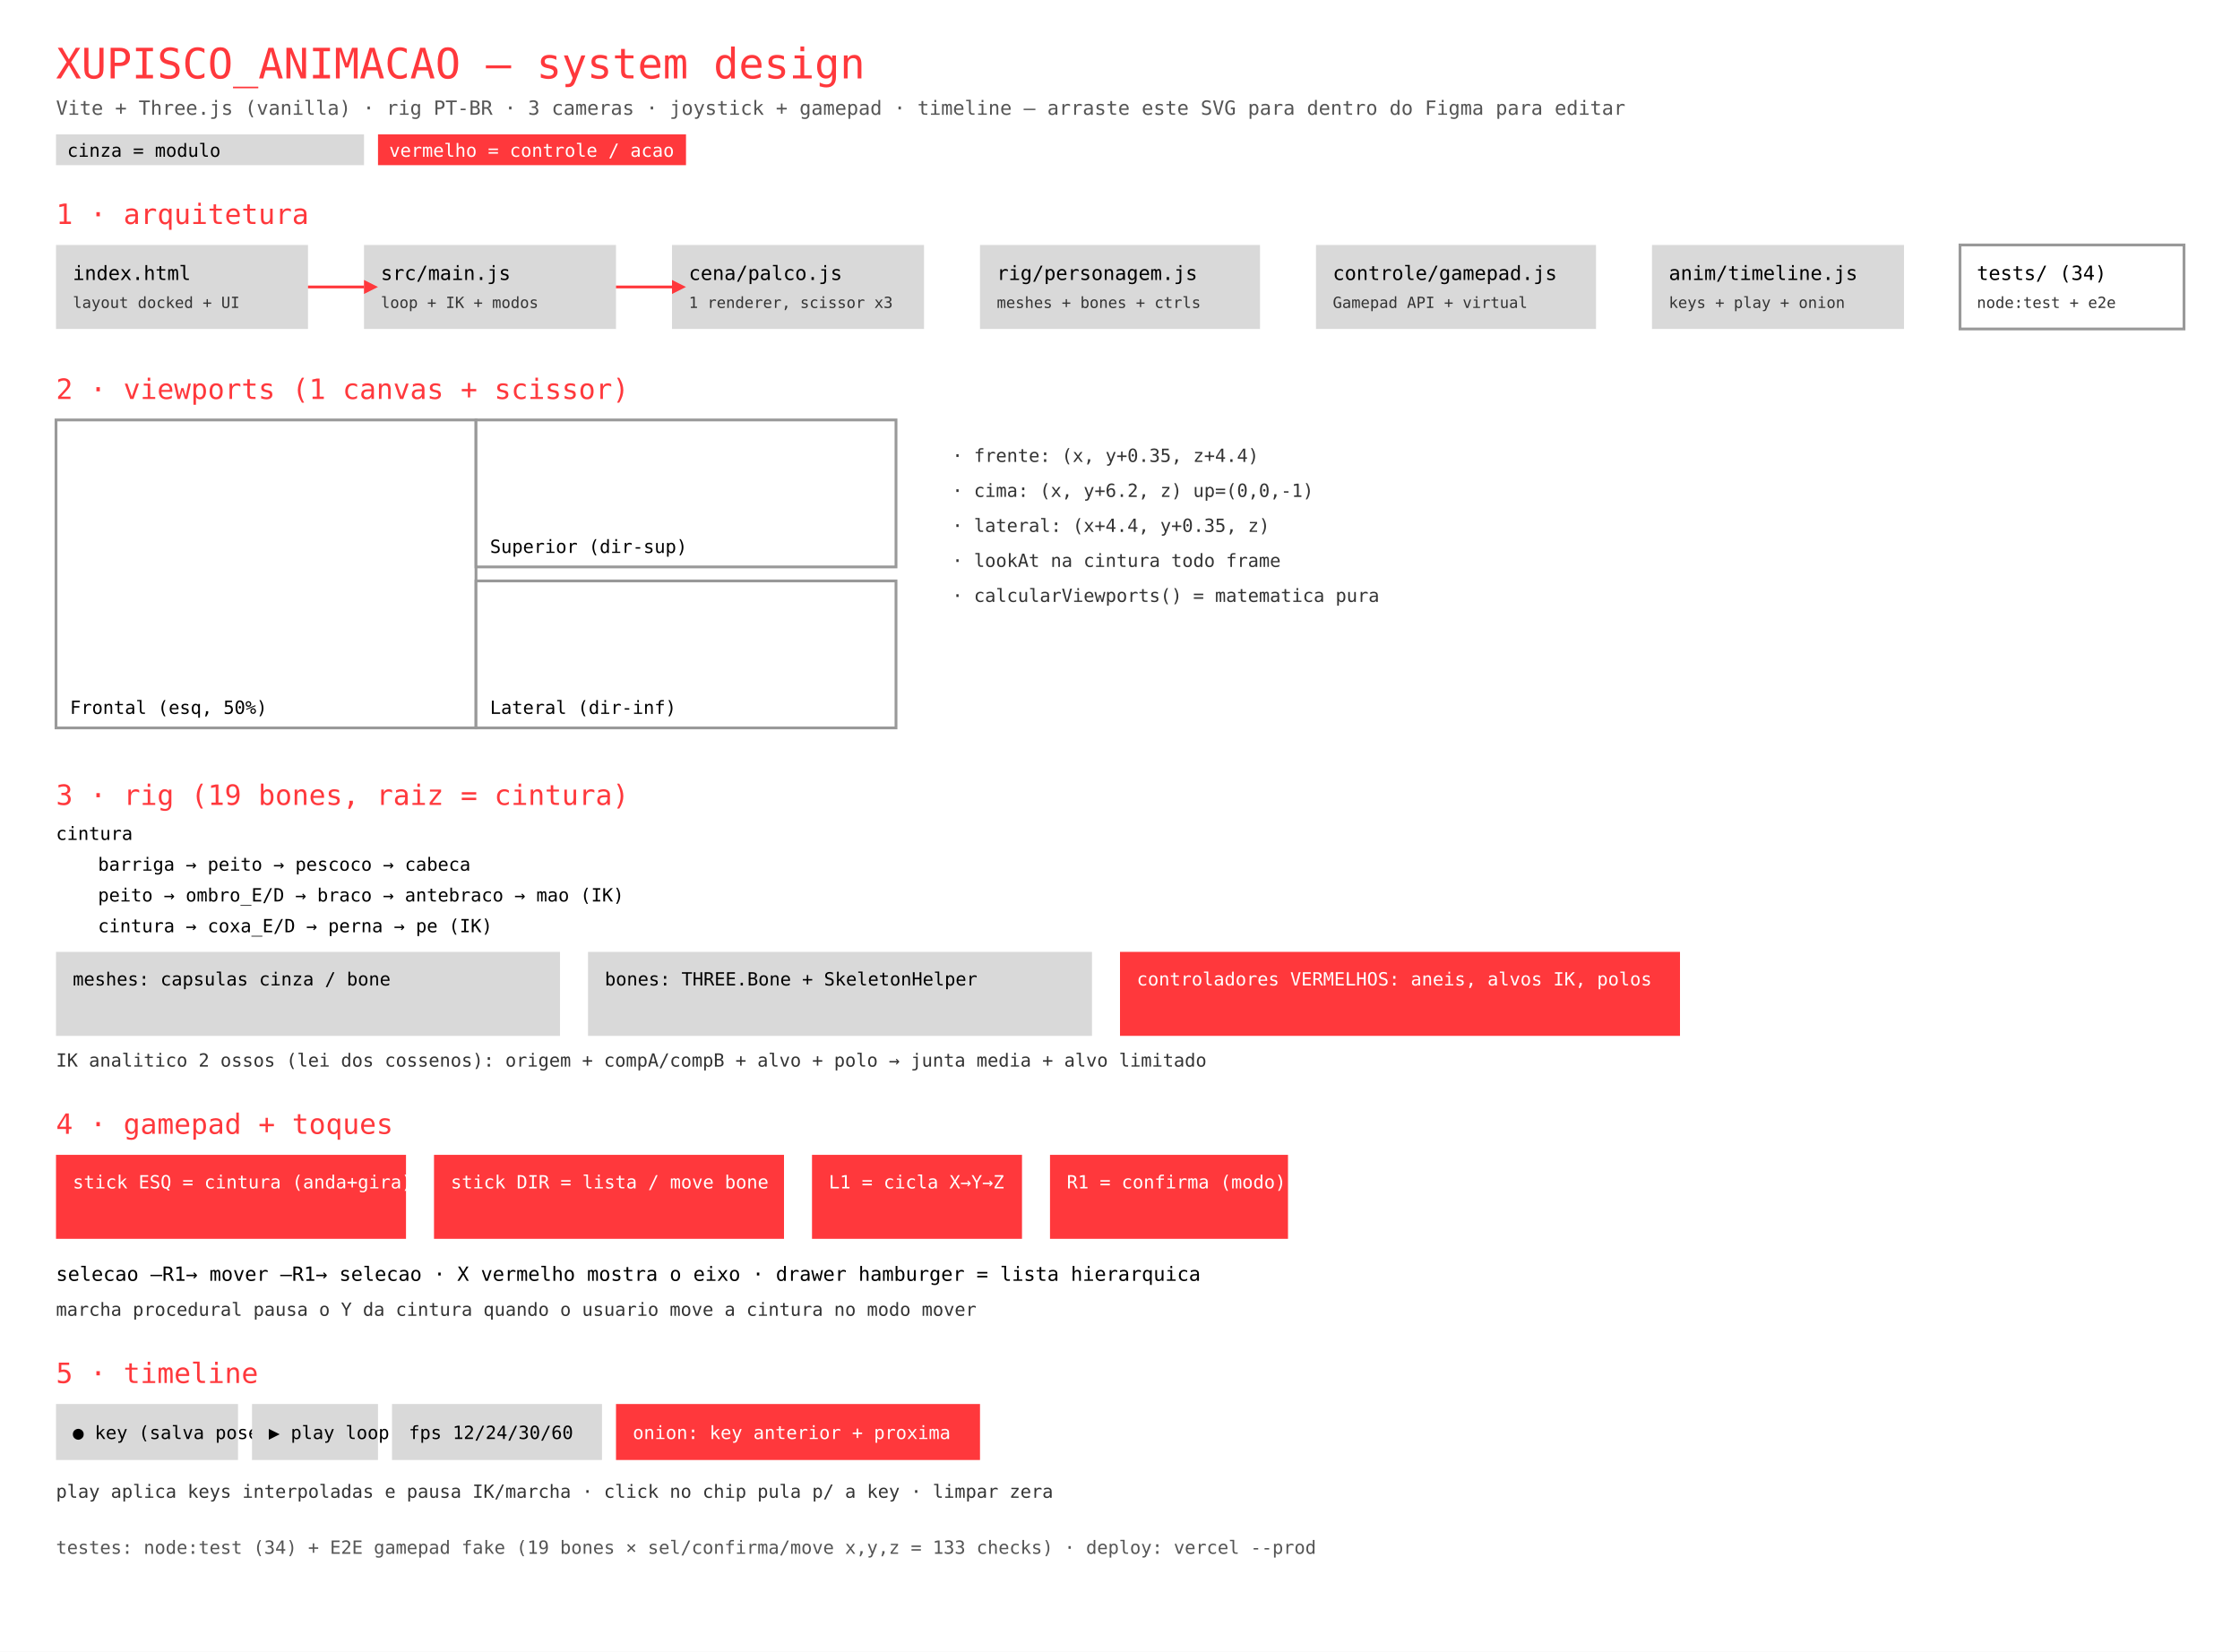
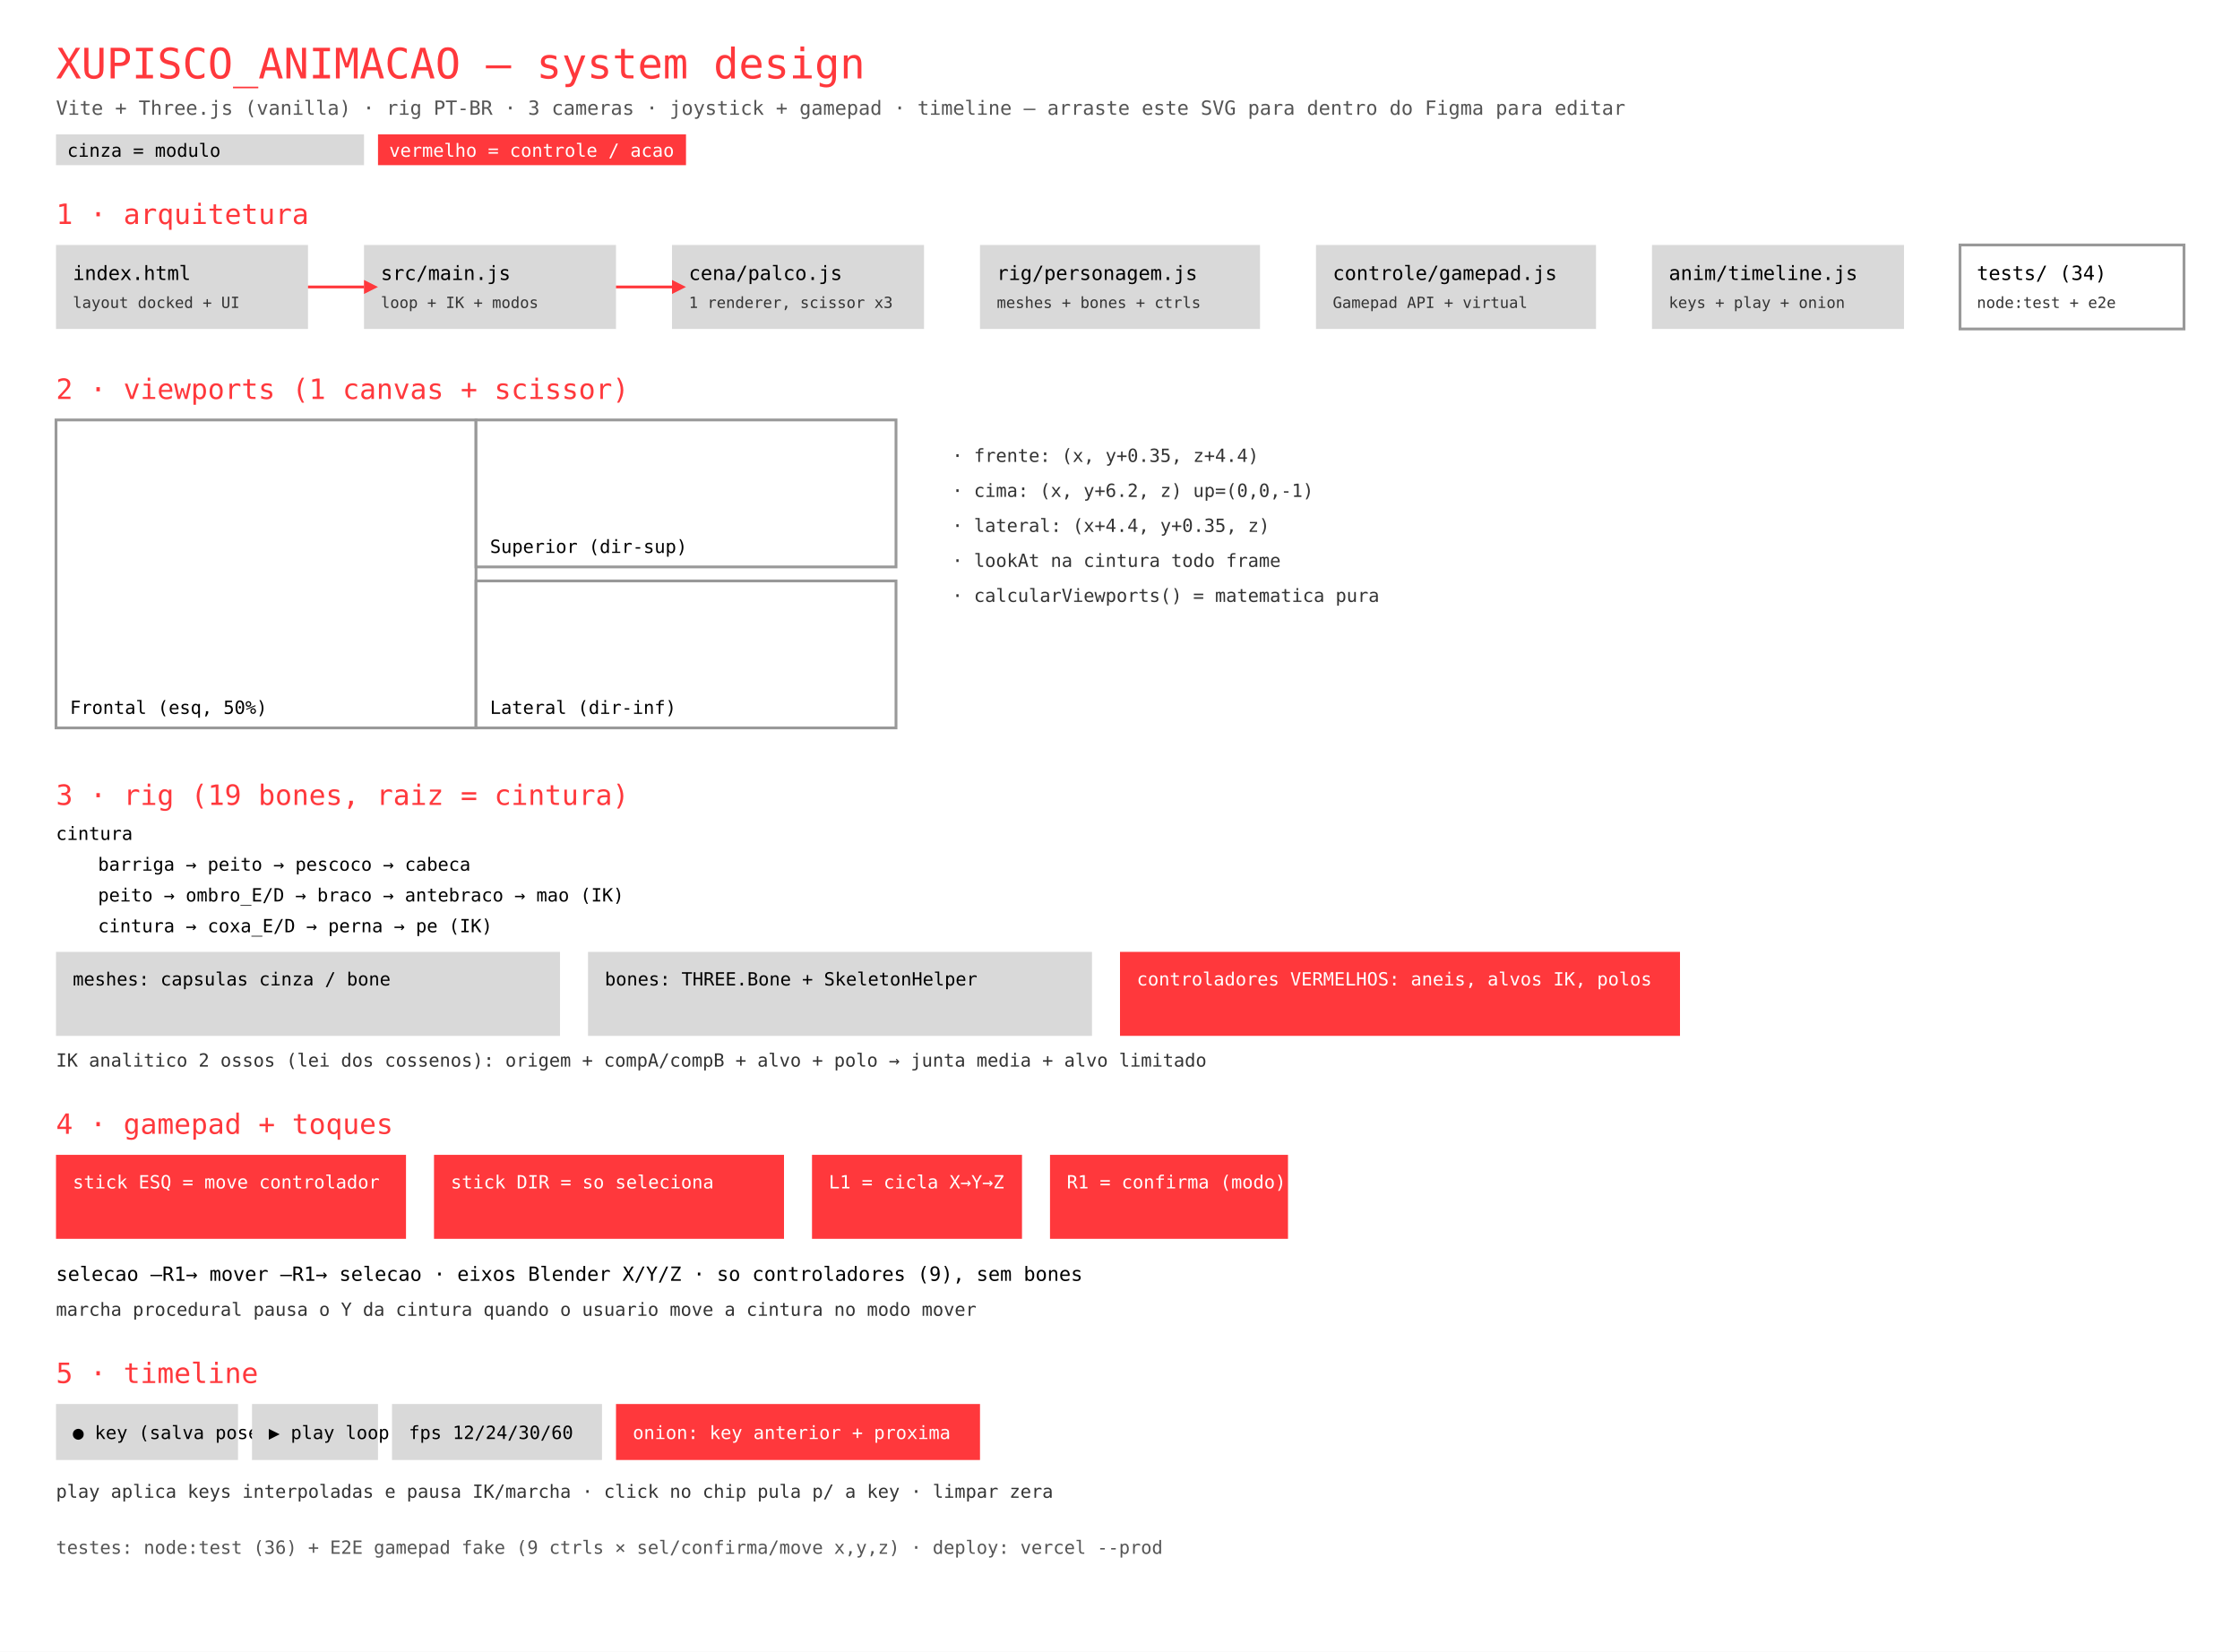
<svg xmlns="http://www.w3.org/2000/svg" width="1600" height="1180" viewBox="0 0 1600 1180" font-family="monospace">
  <rect x="0" y="0" width="1600" height="1180" fill="#ffffff" />
  <g id="titulo">
    <text x="40" y="56" font-size="30" fill="#ff383c">XUPISCO_ANIMACAO — system design</text>
    <text x="40" y="82" font-size="14" fill="#555555">Vite + Three.js (vanilla) · rig PT-BR · 3 cameras · joystick + gamepad · timeline — arraste este SVG para dentro do Figma para editar</text>
    <rect x="40" y="96" width="220" height="22" fill="#d9d9d9" />
    <text x="48" y="112" font-size="13" fill="#000000">cinza = modulo</text>
    <rect x="270" y="96" width="220" height="22" fill="#ff383c" />
    <text x="278" y="112" font-size="13" fill="#ffffff">vermelho = controle / acao</text>
  </g>
  <g id="arquitetura">
    <text x="40" y="160" font-size="20" fill="#ff383c">1 · arquitetura</text>
    <rect x="40" y="175" width="180" height="60" fill="#d9d9d9" />
    <text x="52" y="200" font-size="14" fill="#000000">index.html</text>
    <text x="52" y="220" font-size="11" fill="#333333">layout docked + UI</text>
    <rect x="260" y="175" width="180" height="60" fill="#d9d9d9" />
    <text x="272" y="200" font-size="14" fill="#000000">src/main.js</text>
    <text x="272" y="220" font-size="11" fill="#333333">loop + IK + modos</text>
    <rect x="480" y="175" width="180" height="60" fill="#d9d9d9" />
    <text x="492" y="200" font-size="14" fill="#000000">cena/palco.js</text>
    <text x="492" y="220" font-size="11" fill="#333333">1 renderer, scissor x3</text>
    <rect x="700" y="175" width="200" height="60" fill="#d9d9d9" />
    <text x="712" y="200" font-size="14" fill="#000000">rig/personagem.js</text>
    <text x="712" y="220" font-size="11" fill="#333333">meshes + bones + ctrls</text>
    <rect x="940" y="175" width="200" height="60" fill="#d9d9d9" />
    <text x="952" y="200" font-size="14" fill="#000000">controle/gamepad.js</text>
    <text x="952" y="220" font-size="11" fill="#333333">Gamepad API + virtual</text>
    <rect x="1180" y="175" width="180" height="60" fill="#d9d9d9" />
    <text x="1192" y="200" font-size="14" fill="#000000">anim/timeline.js</text>
    <text x="1192" y="220" font-size="11" fill="#333333">keys + play + onion</text>
    <rect x="1400" y="175" width="160" height="60" fill="#ffffff" stroke="#999999" stroke-width="2" />
    <text x="1412" y="200" font-size="14" fill="#000000">tests/ (34)</text>
    <text x="1412" y="220" font-size="11" fill="#333333">node:test + e2e</text>
    <line x1="220" y1="205" x2="260" y2="205" stroke="#ff383c" stroke-width="2" />
    <polygon points="260,200 260,210 270,205" fill="#ff383c" />
    <line x1="440" y1="205" x2="480" y2="205" stroke="#ff383c" stroke-width="2" />
    <polygon points="480,200 480,210 490,205" fill="#ff383c" />
  </g>
  <g id="viewports">
    <text x="40" y="285" font-size="20" fill="#ff383c">2 · viewports (1 canvas + scissor)</text>
    <rect x="40" y="300" width="300" height="220" fill="#ffffff" stroke="#999999" stroke-width="2" />
    <text x="50" y="510" font-size="13" fill="#000000">Frontal (esq, 50%)</text>
    <rect x="340" y="300" width="300" height="105" fill="#ffffff" stroke="#999999" stroke-width="2" />
    <text x="350" y="395" font-size="13" fill="#000000">Superior (dir-sup)</text>
    <rect x="340" y="415" width="300" height="105" fill="#ffffff" stroke="#999999" stroke-width="2" />
    <text x="350" y="510" font-size="13" fill="#000000">Lateral (dir-inf)</text>
    <text x="680" y="330" font-size="13" fill="#333333">· frente: (x, y+0.35, z+4.4)</text>
    <text x="680" y="355" font-size="13" fill="#333333">· cima: (x, y+6.2, z) up=(0,0,-1)</text>
    <text x="680" y="380" font-size="13" fill="#333333">· lateral: (x+4.4, y+0.35, z)</text>
    <text x="680" y="405" font-size="13" fill="#333333">· lookAt na cintura todo frame</text>
    <text x="680" y="430" font-size="13" fill="#333333">· calcularViewports() = matematica pura</text>
  </g>
  <g id="rig">
    <text x="40" y="575" font-size="20" fill="#ff383c">3 · rig (19 bones, raiz = cintura)</text>
    <text x="40" y="600" font-size="13" fill="#000000">cintura</text>
    <text x="70" y="622" font-size="13" fill="#000000">barriga → peito → pescoco → cabeca</text>
    <text x="70" y="644" font-size="13" fill="#000000">peito → ombro_E/D → braco → antebraco → mao (IK)</text>
    <text x="70" y="666" font-size="13" fill="#000000">cintura → coxa_E/D → perna → pe (IK)</text>
    <rect x="40" y="680" width="360" height="60" fill="#d9d9d9" />
    <text x="52" y="704" font-size="13" fill="#000000">meshes: capsulas cinza / bone</text>
    <rect x="420" y="680" width="360" height="60" fill="#d9d9d9" />
    <text x="432" y="704" font-size="13" fill="#000000">bones: THREE.Bone + SkeletonHelper</text>
    <rect x="800" y="680" width="400" height="60" fill="#ff383c" />
    <text x="812" y="704" font-size="13" fill="#ffffff">controladores VERMELHOS: aneis, alvos IK, polos</text>
    <text x="40" y="762" font-size="13" fill="#333333">IK analitico 2 ossos (lei dos cossenos): origem + compA/compB + alvo + polo → junta media + alvo limitado</text>
  </g>
  <g id="gamepad">
    <text x="40" y="810" font-size="20" fill="#ff383c">4 · gamepad + toques</text>
    <rect x="40" y="825" width="250" height="60" fill="#ff383c" />
-     <text x="52" y="849" font-size="13" fill="#ffffff">stick ESQ = cintura (anda+gira)</text>
+     <text x="52" y="849" font-size="13" fill="#ffffff">stick ESQ = move controlador</text>
    <rect x="310" y="825" width="250" height="60" fill="#ff383c" />
-     <text x="322" y="849" font-size="13" fill="#ffffff">stick DIR = lista / move bone</text>
+     <text x="322" y="849" font-size="13" fill="#ffffff">stick DIR = so seleciona</text>
    <rect x="580" y="825" width="150" height="60" fill="#ff383c" />
    <text x="592" y="849" font-size="13" fill="#ffffff">L1 = cicla X→Y→Z</text>
    <rect x="750" y="825" width="170" height="60" fill="#ff383c" />
    <text x="762" y="849" font-size="13" fill="#ffffff">R1 = confirma (modo)</text>
-     <text x="40" y="915" font-size="14" fill="#000000">selecao —R1→ mover —R1→ selecao · X vermelho mostra o eixo · drawer hamburger = lista hierarquica</text>
+     <text x="40" y="915" font-size="14" fill="#000000">selecao —R1→ mover —R1→ selecao · eixos Blender X/Y/Z · so controladores (9), sem bones</text>
    <text x="40" y="940" font-size="13" fill="#333333">marcha procedural pausa o Y da cintura quando o usuario move a cintura no modo mover</text>
  </g>
  <g id="timeline">
    <text x="40" y="988" font-size="20" fill="#ff383c">5 · timeline</text>
    <rect x="40" y="1003" width="130" height="40" fill="#d9d9d9" />
    <text x="52" y="1028" font-size="13" fill="#000000">● key (salva pose)</text>
    <rect x="180" y="1003" width="90" height="40" fill="#d9d9d9" />
    <text x="192" y="1028" font-size="13" fill="#000000">▶ play loop</text>
    <rect x="280" y="1003" width="150" height="40" fill="#d9d9d9" />
    <text x="292" y="1028" font-size="13" fill="#000000">fps 12/24/30/60</text>
    <rect x="440" y="1003" width="260" height="40" fill="#ff383c" />
    <text x="452" y="1028" font-size="13" fill="#ffffff">onion: key anterior + proxima</text>
    <text x="40" y="1070" font-size="13" fill="#333333">play aplica keys interpoladas e pausa IK/marcha · click no chip pula p/ a key · limpar zera</text>
-     <text x="40" y="1110" font-size="13" fill="#555555">testes: node:test (34) + E2E gamepad fake (19 bones × sel/confirma/move x,y,z = 133 checks) · deploy: vercel --prod</text>
+     <text x="40" y="1110" font-size="13" fill="#555555">testes: node:test (36) + E2E gamepad fake (9 ctrls × sel/confirma/move x,y,z) · deploy: vercel --prod</text>
  </g>
</svg>
